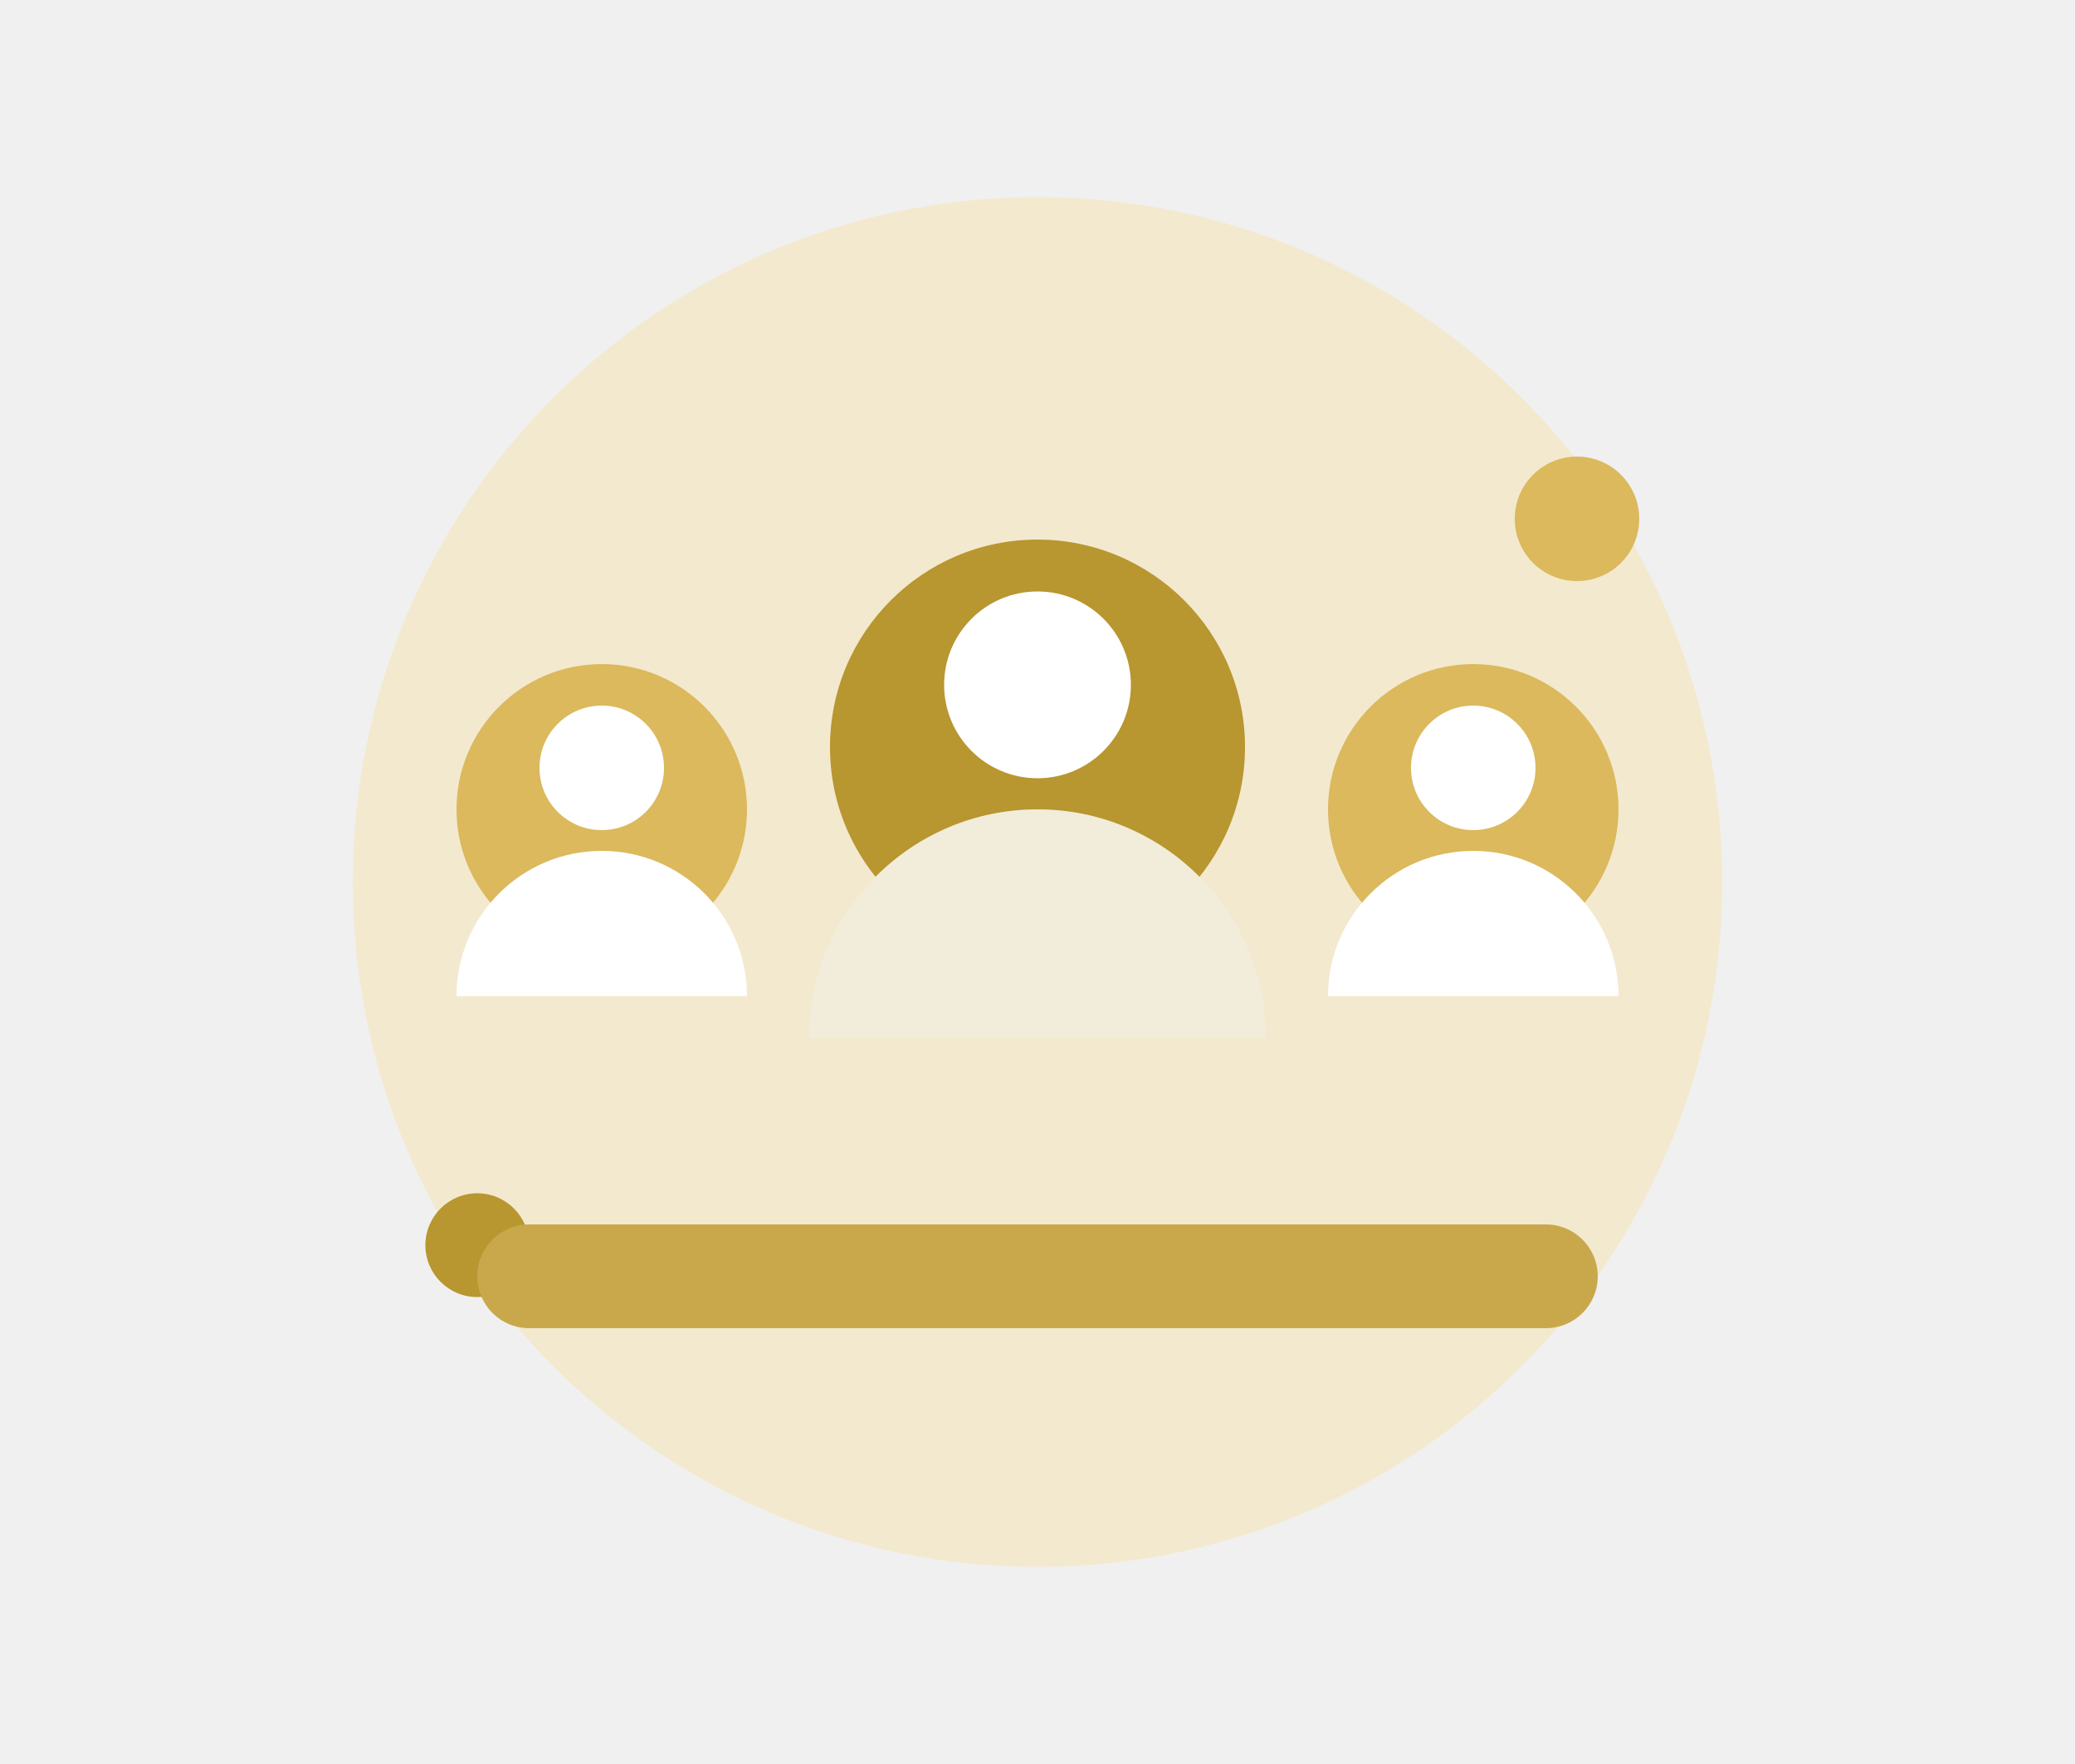
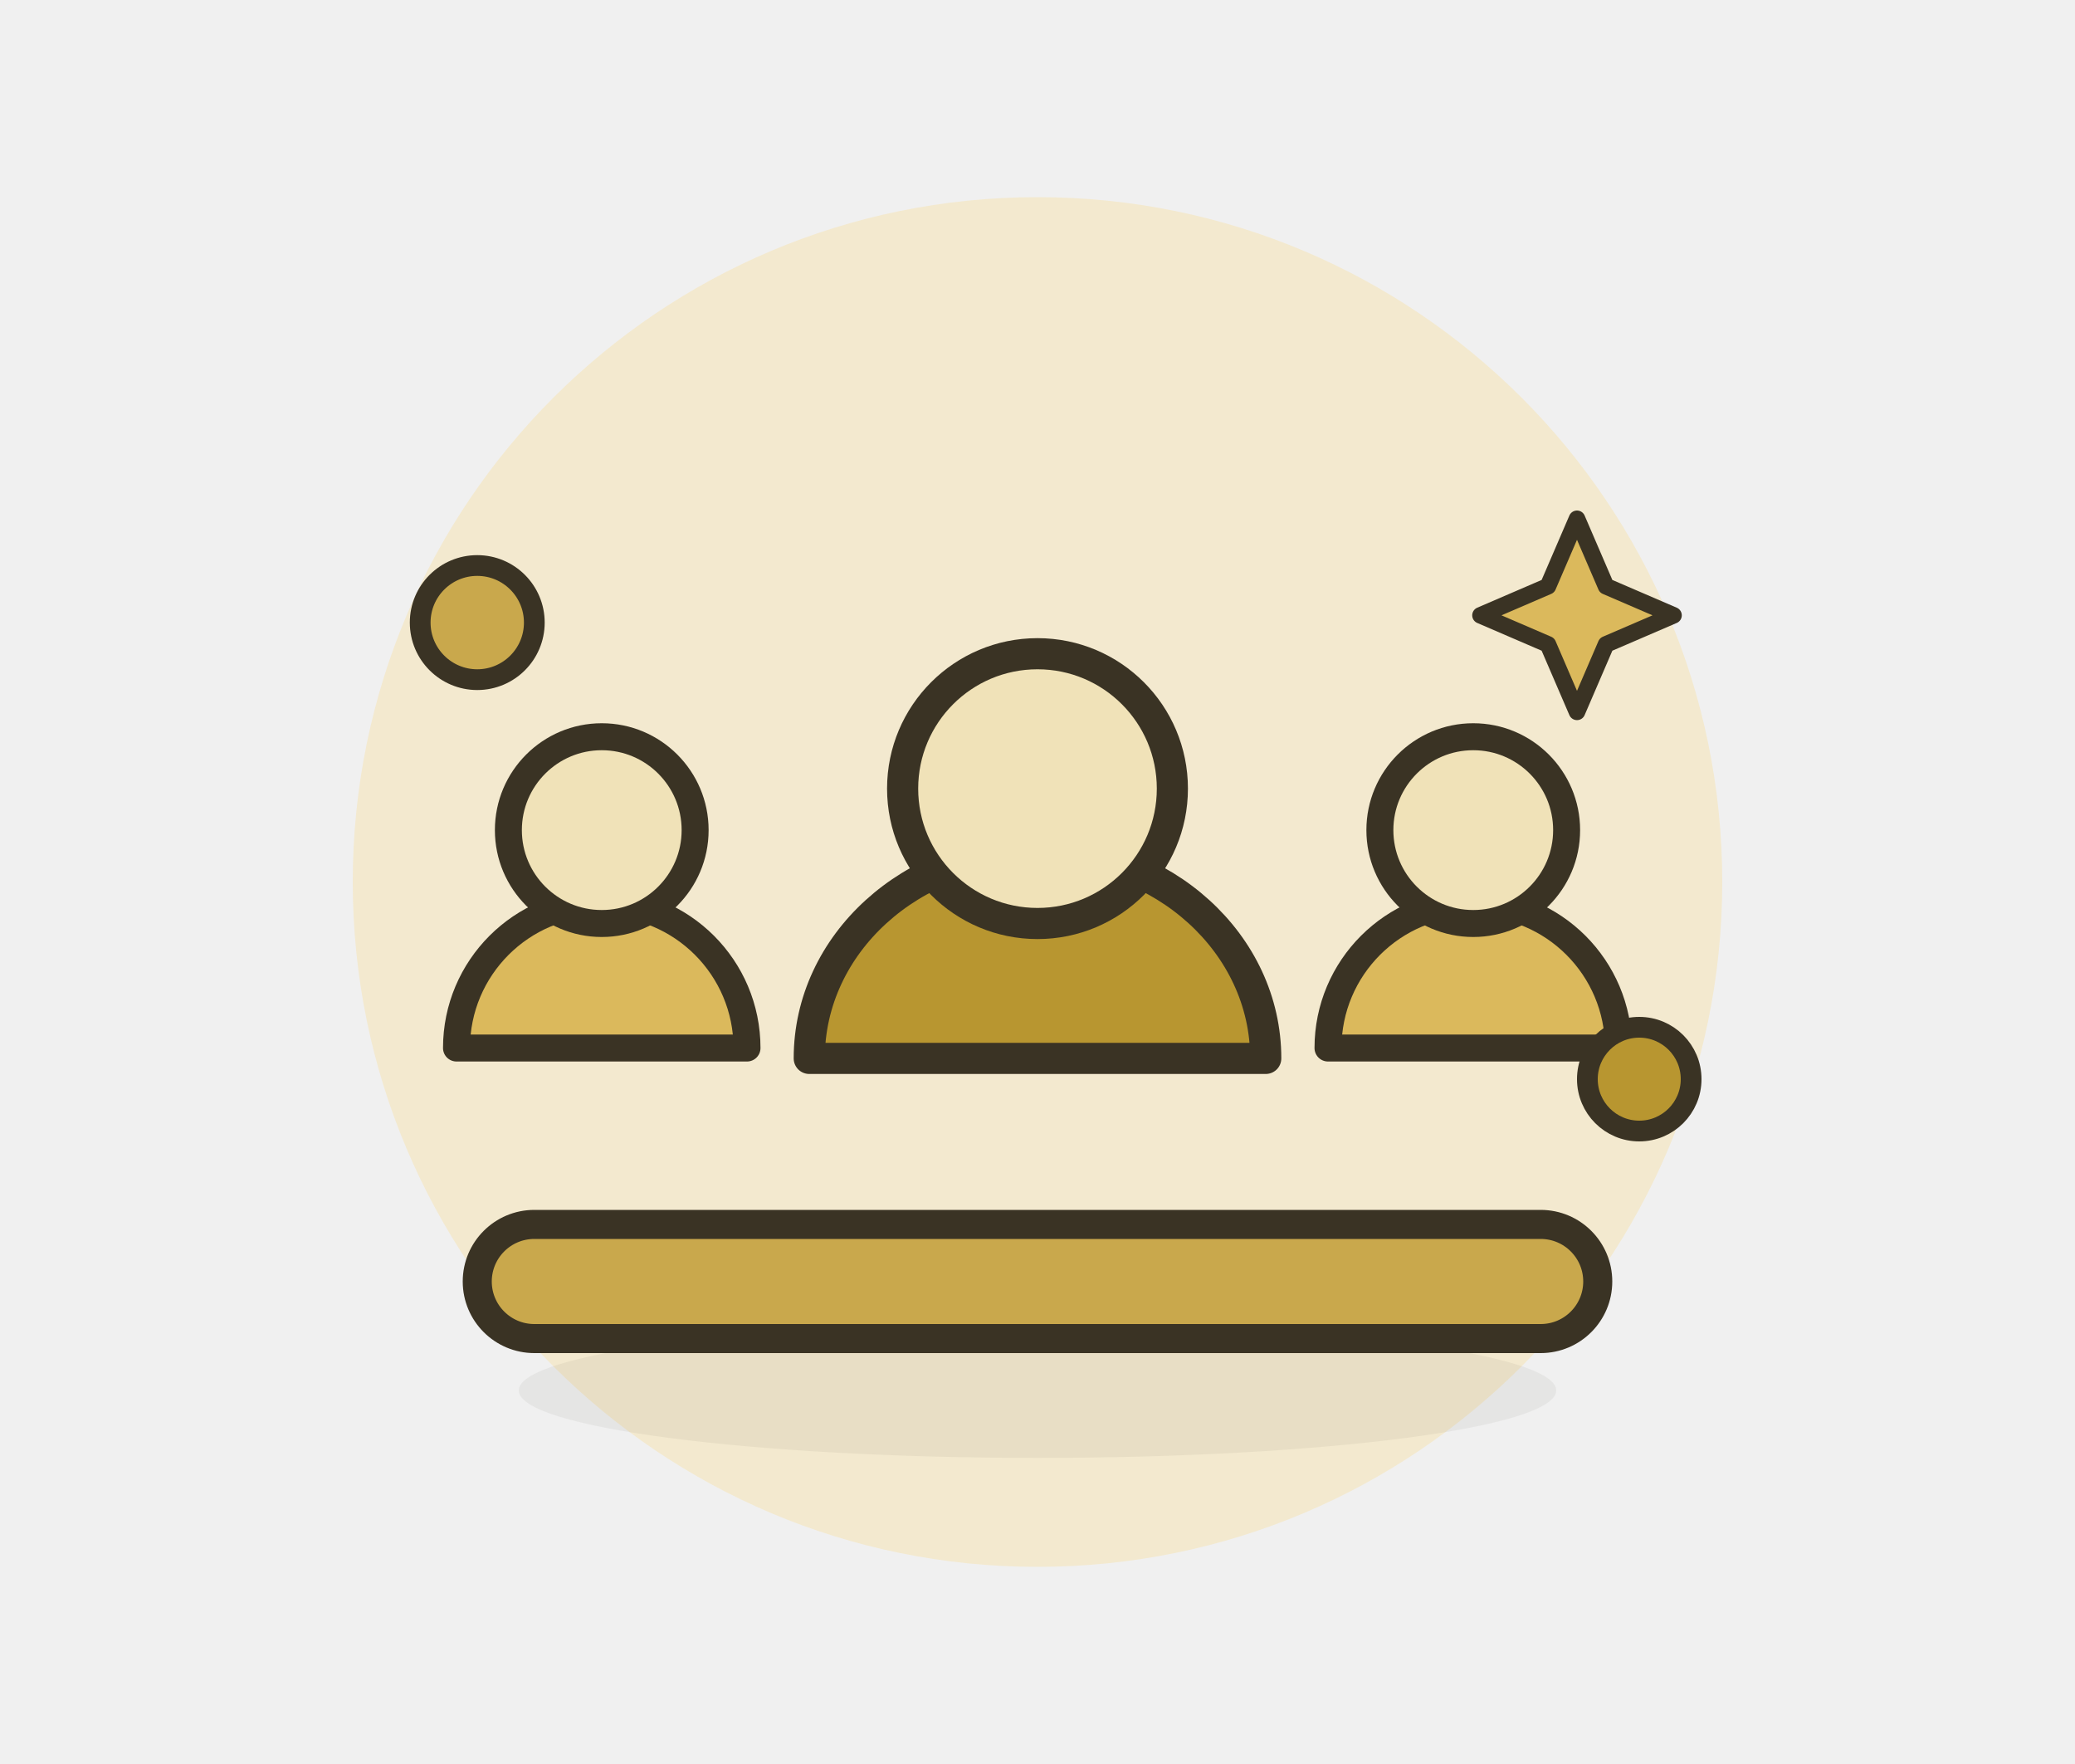
<svg xmlns="http://www.w3.org/2000/svg" viewBox="0 0 200 170" role="img" aria-label="Who we are — the team">
+   <style>
+     .illo-float{animation:illoFloat 3.6s ease-in-out infinite;transform-box:fill-box;transform-origin:center;will-change:transform}
+     .illo-float.f2{animation-duration:4.4s;animation-delay:-.9s}
+     .illo-float.f3{animation-duration:3.1s;animation-delay:-1.7s}
+     .illo-spin{animation:illoSpin 5s ease-in-out infinite;transform-box:fill-box;transform-origin:center;will-change:transform}
+     @keyframes illoFloat{0%,100%{transform:translateY(0)}50%{transform:translateY(-7px)}}
+     @keyframes illoSpin{0%,100%{transform:rotate(-9deg)}50%{transform:rotate(9deg)}}
+     @media (prefers-reduced-motion:reduce){.illo-float,.illo-spin{animation:none!important}}
+   </style>
  <circle cx="100" cy="85" r="66" fill="#f3e9cf" />
-   <circle cx="152" cy="50" r="6" fill="#dbb95c" />
-   <circle cx="46" cy="120" r="5" fill="#b89630" />
-   <circle cx="58" cy="78" r="14" fill="#dbb95c" />
-   <circle cx="58" cy="74" r="6" fill="#fff" />
-   <path d="M44 96 a14 14 0 0 1 28 0 z" fill="#fff" />
-   <circle cx="142" cy="78" r="14" fill="#dbb95c" />
-   <circle cx="142" cy="74" r="6" fill="#fff" />
-   <path d="M128 96 a14 14 0 0 1 28 0 z" fill="#fff" />
-   <circle cx="100" cy="72" r="20" fill="#b89630" />
-   <circle cx="100" cy="66" r="9" fill="#fff" />
-   <path d="M78 100 a22 22 0 0 1 44 0 z" fill="#fff" />
-   <path d="M78 100 a22 22 0 0 1 44 0 z" fill="#b89630" opacity="0.18" />
-   <rect x="46" y="118" width="108" height="10" rx="5" fill="#c9a84c" />
+   <ellipse cx="100" cy="134" rx="50" ry="6.5" fill="#3a3324" opacity="0.06" />
+   <rect x="46" y="118" width="108" height="11" rx="5.5" fill="#c9a84c" stroke="#3a3324" stroke-width="2.8" />
+   <path d="M44 101 a14 14 0 0 1 28 0 z" fill="#dbb95c" stroke="#3a3324" stroke-width="2.6" stroke-linejoin="round" />
+   <circle cx="58" cy="80" r="9" fill="#f0e2b8" stroke="#3a3324" stroke-width="2.6" />
+   <path d="M128 101 a14 14 0 0 1 28 0 z" fill="#dbb95c" stroke="#3a3324" stroke-width="2.6" stroke-linejoin="round" />
+   <circle cx="142" cy="80" r="9" fill="#f0e2b8" stroke="#3a3324" stroke-width="2.6" />
+   <path d="M78 102 a22 20 0 0 1 44 0 z" fill="#b89630" stroke="#3a3324" stroke-width="3" stroke-linejoin="round" />
+   <circle cx="100" cy="76" r="13" fill="#f0e2b8" stroke="#3a3324" stroke-width="3" />
+   <g class="illo-spin">
+     <path d="M152 50 l2.8 6.5 6.5 2.8 -6.5 2.8 -2.8 6.5 -2.8 -6.5 -6.5 -2.8 6.5 -2.8 z" fill="#dbb95c" stroke="#3a3324" stroke-width="1.6" stroke-linejoin="round" />
+   </g>
+   <g class="illo-float f2">
+     <circle cx="46" cy="60" r="5.5" fill="#c9a84c" stroke="#3a3324" stroke-width="2" />
+   </g>
+   <g class="illo-float f3">
+     <circle cx="158" cy="104" r="5" fill="#b89630" stroke="#3a3324" stroke-width="2" />
+   </g>
</svg>
